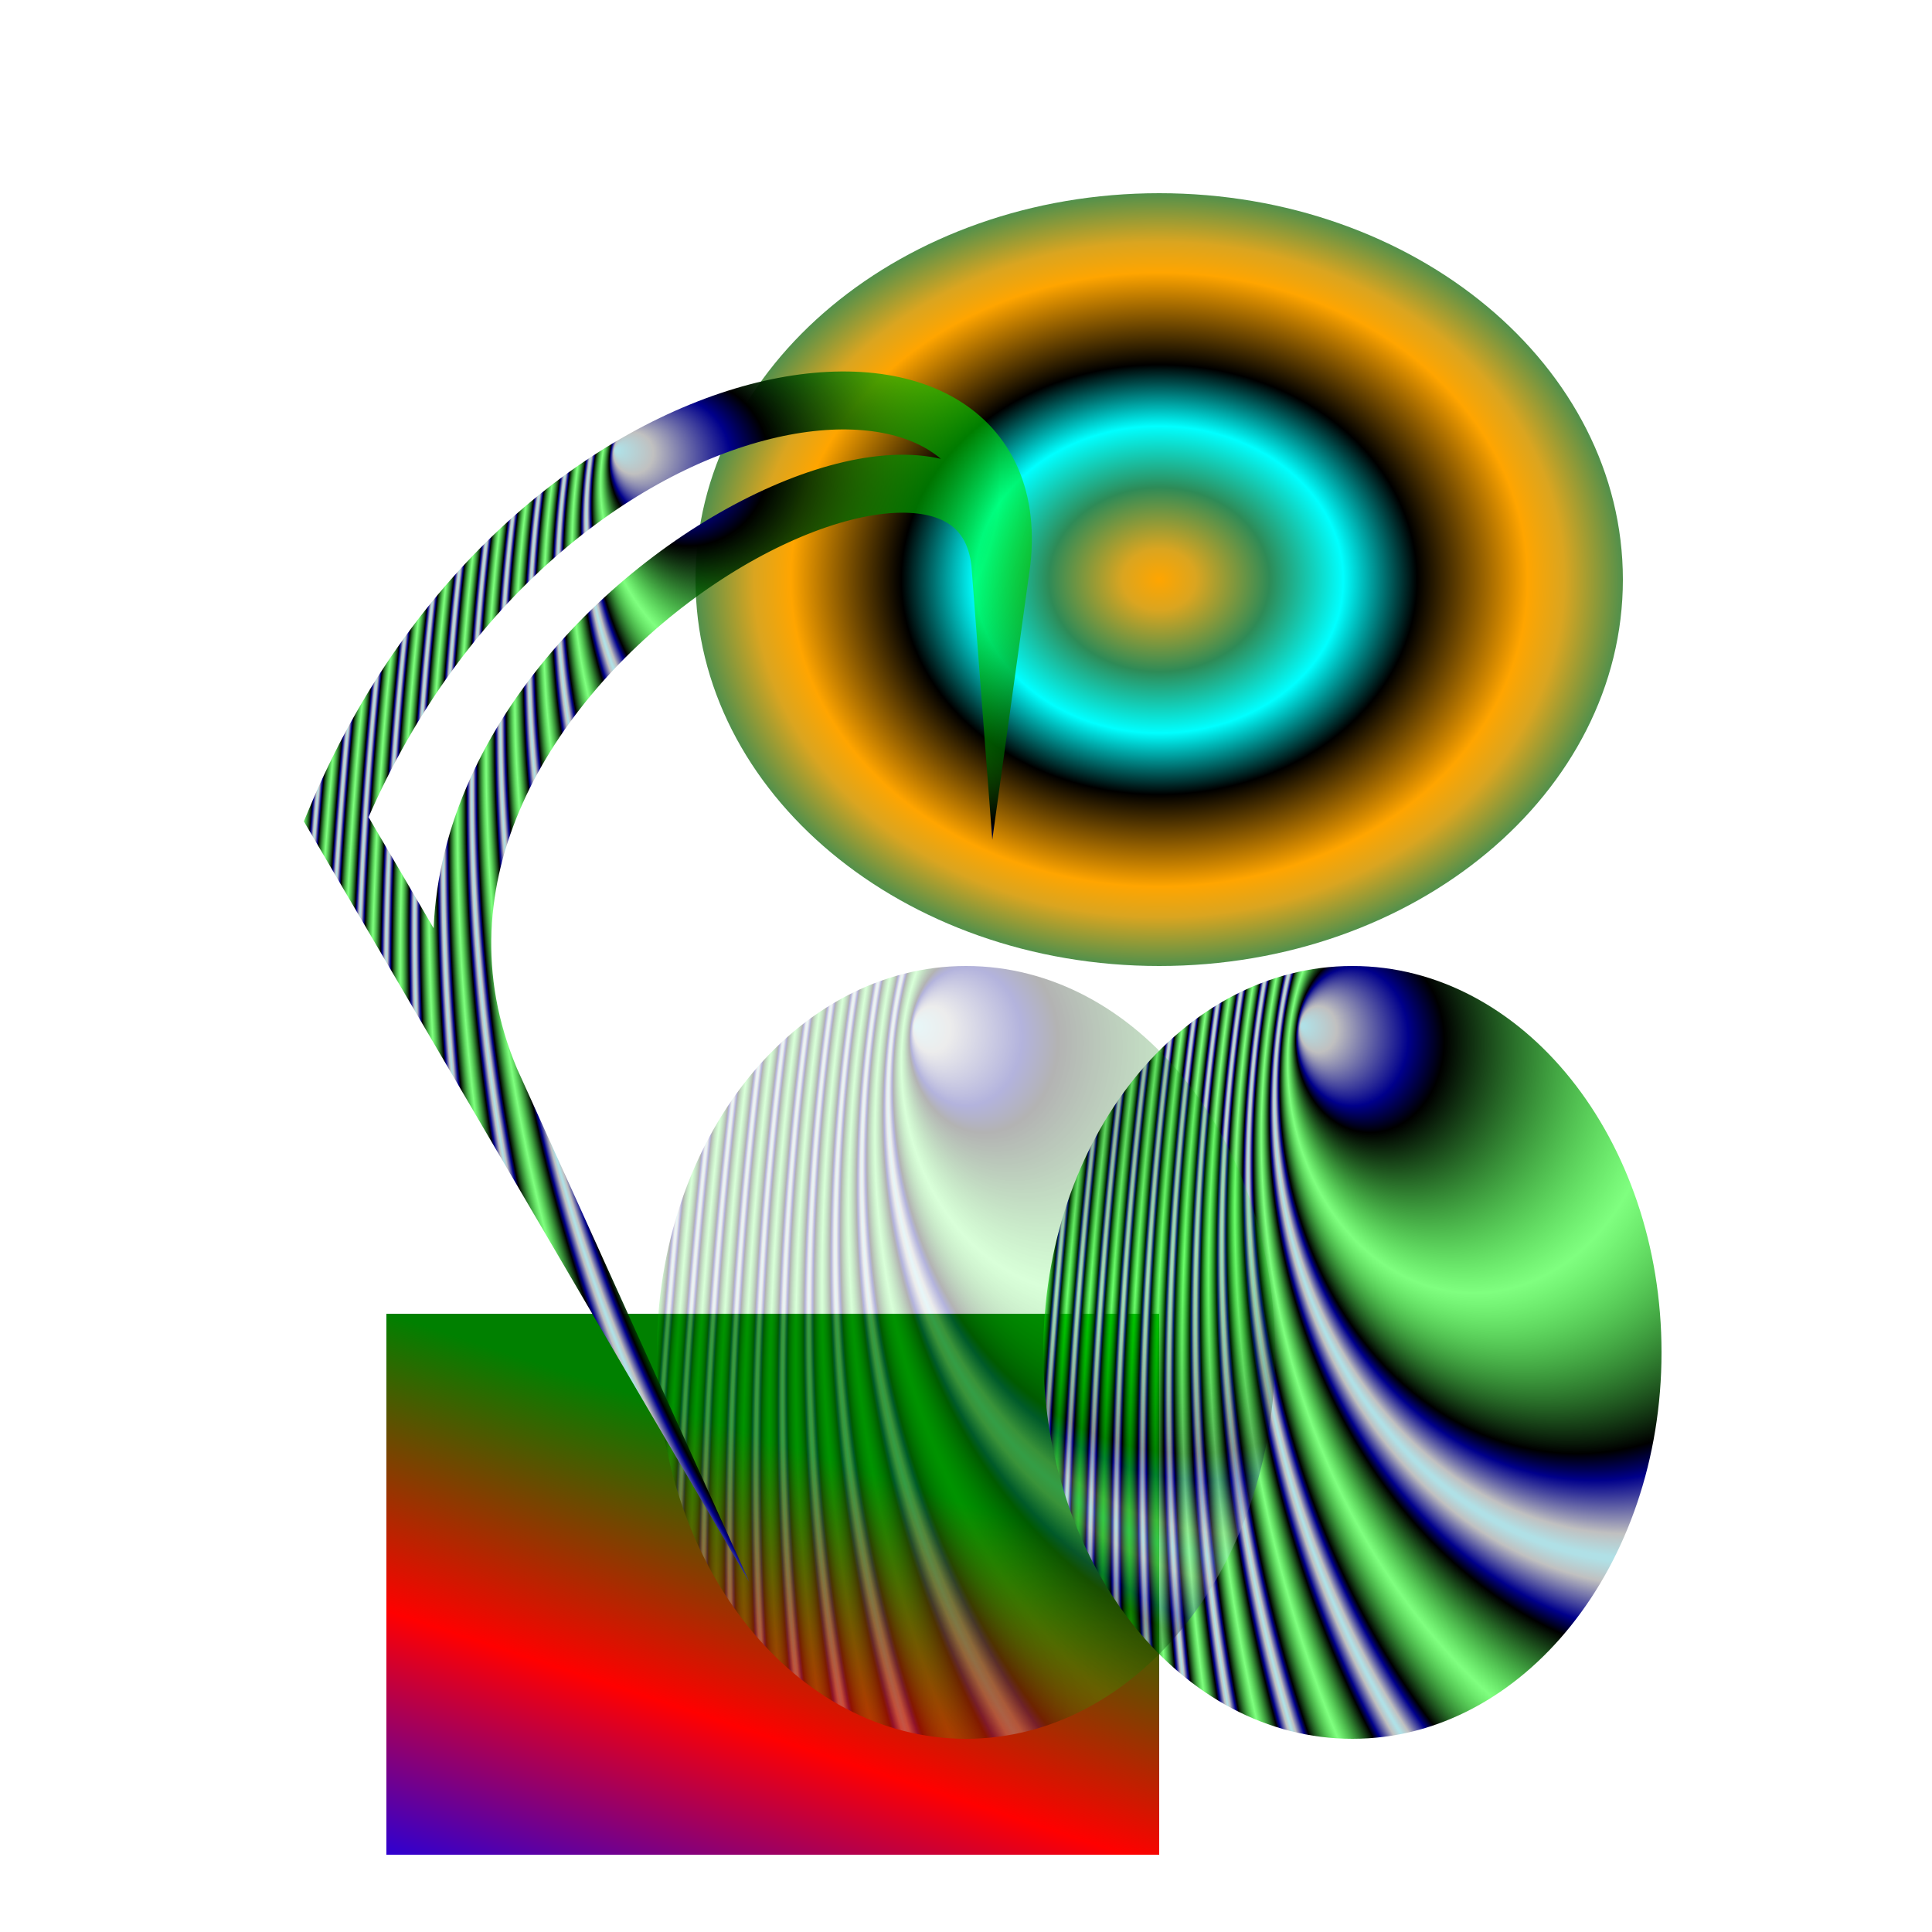
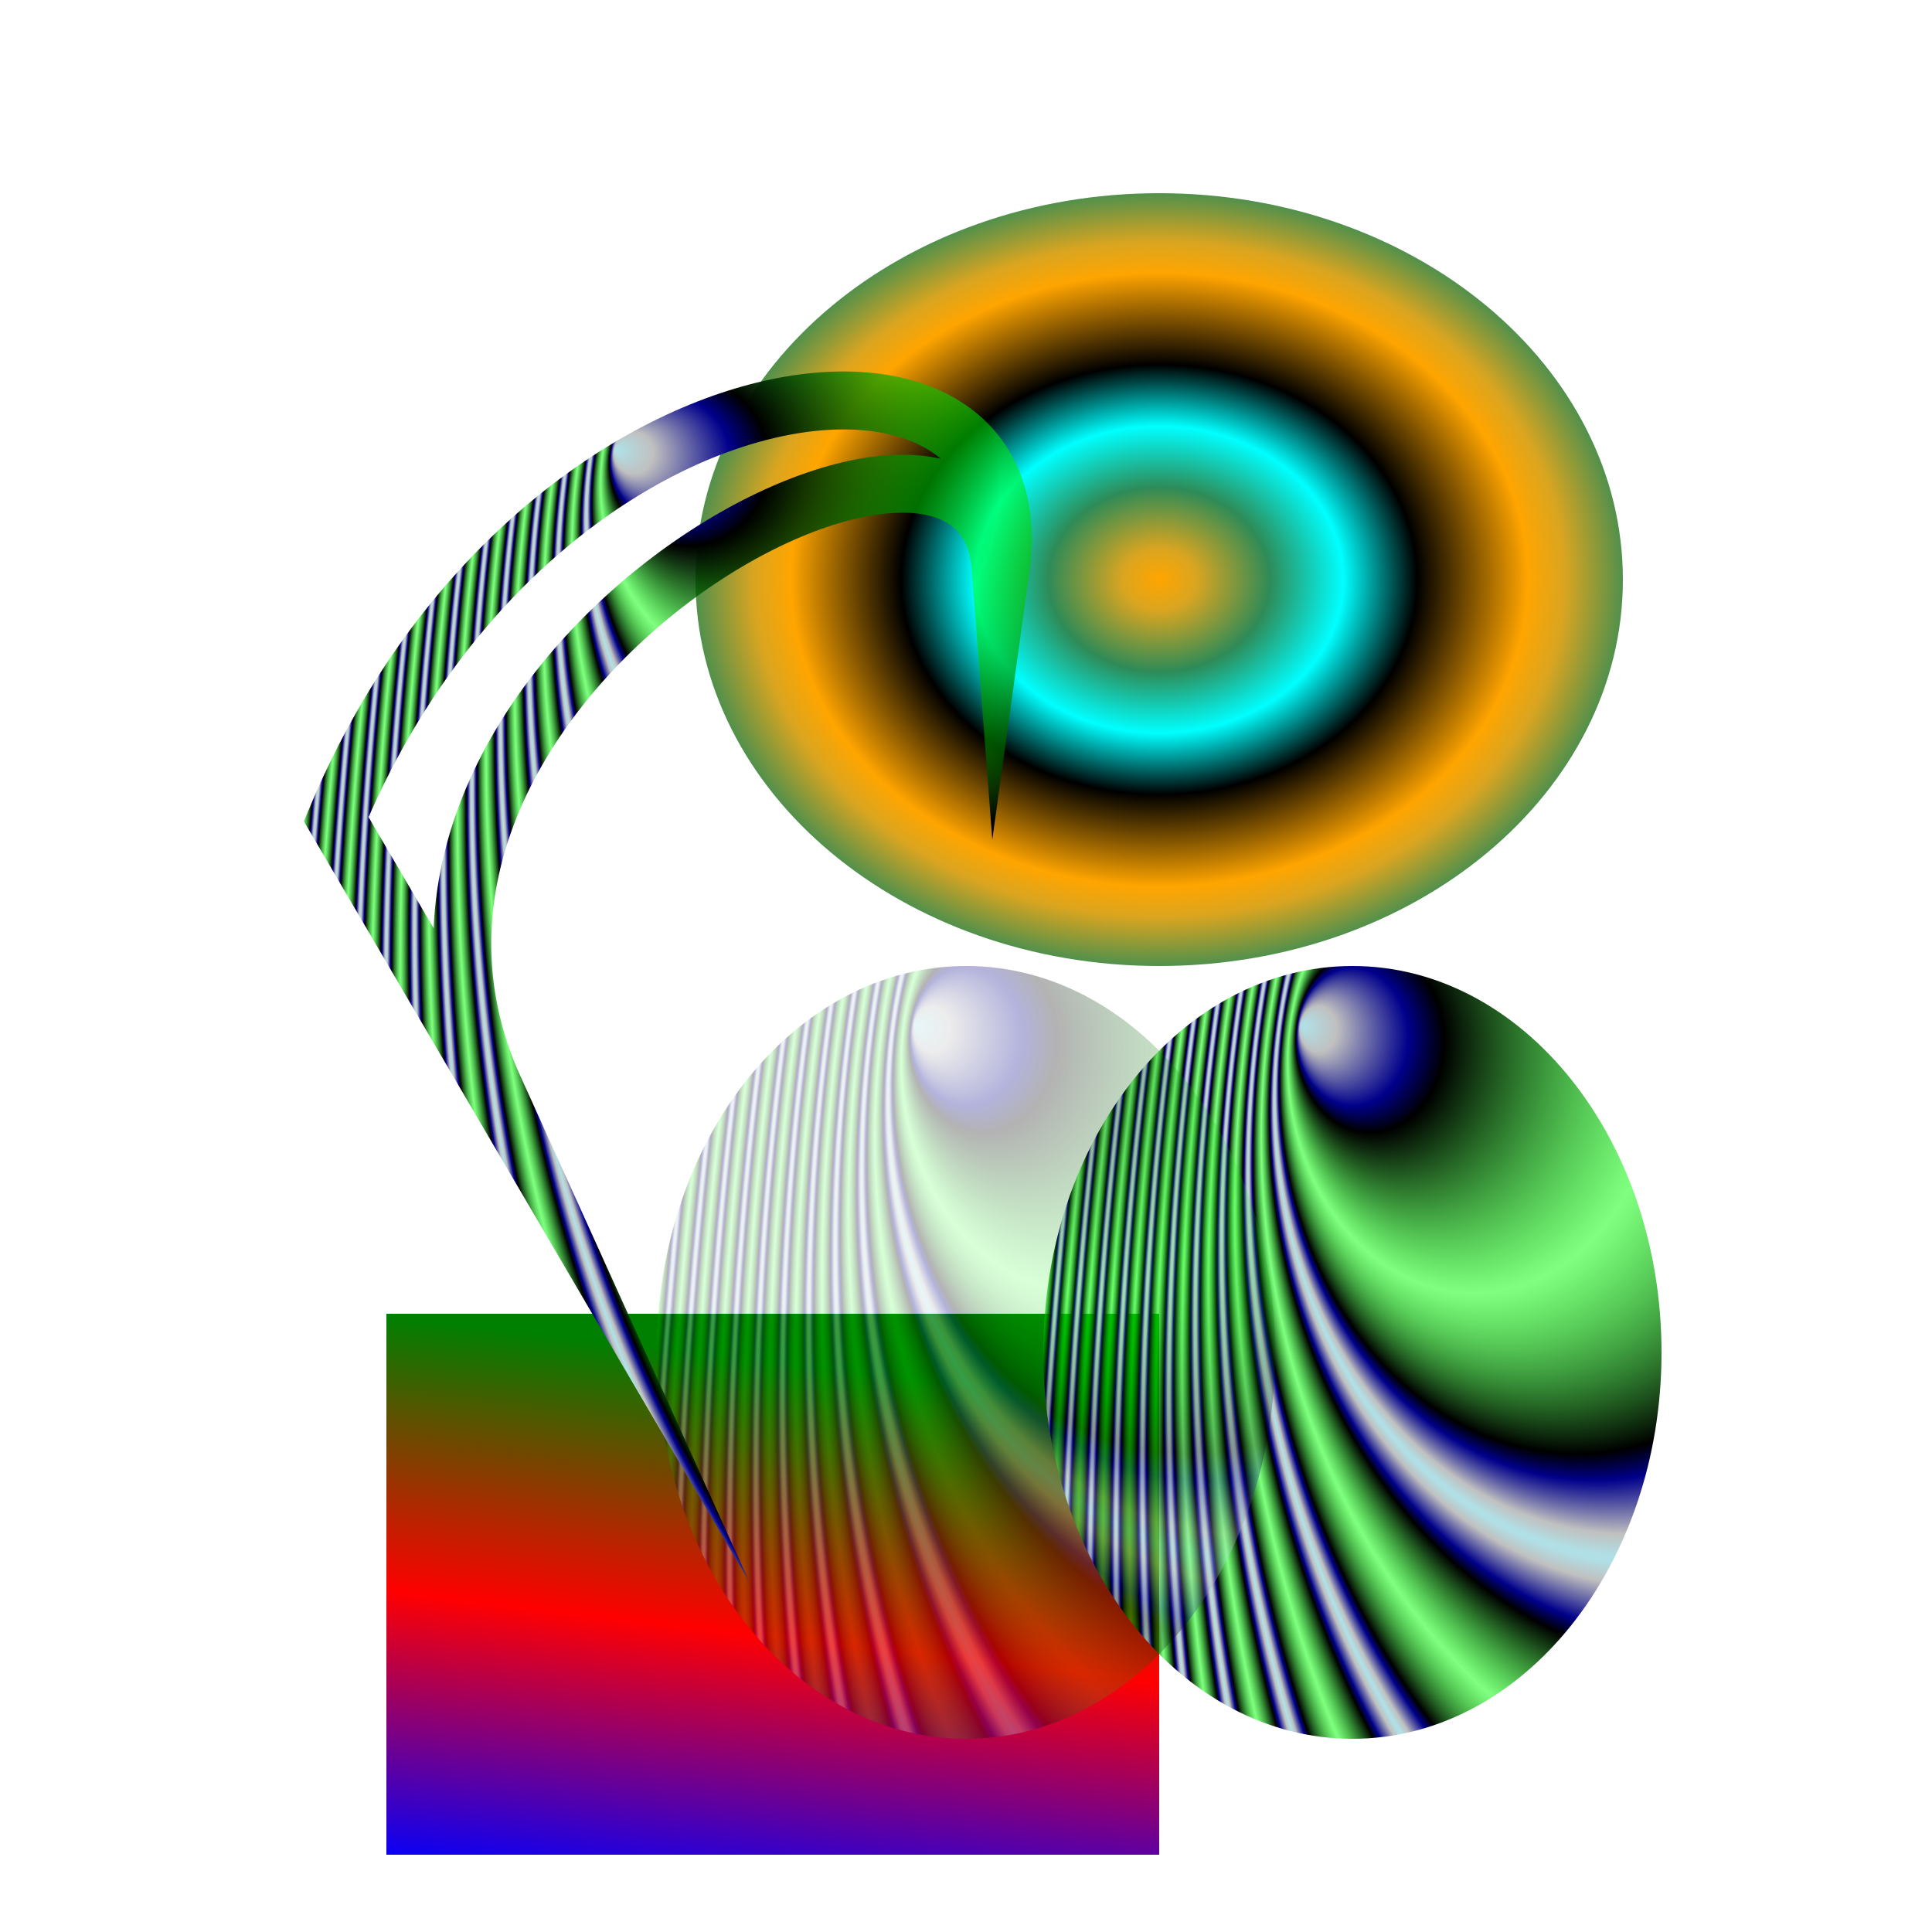
<svg xmlns="http://www.w3.org/2000/svg" width="500" height="500">
  <defs>
    <radialGradient id="rg" cx="50%" cy="50%" fx="30%" fy="30%" r="30%" gradientUnits="objectBoundingBox" gradientTransform="rotate(-35)" spreadMethod="reflect">
      <stop offset="1%" stop-color="powderblue" stop-opacity="1.00" />
      <stop offset="10%" stop-color="silver" stop-opacity="1.00" />
      <stop offset="30%" stop-color="darkblue" stop-opacity="1.00" />
      <stop offset="40%" stop-color="black" stop-opacity="1.00" />
      <stop offset="100%" stop-color="lime" stop-opacity="0.50" />
    </radialGradient>
    <radialGradient id="rg2" cx="50%" cy="50%" r="40%" gradientUnits="objectBoundingBox" spreadMethod="repeat">
      <stop offset="10%" stop-color="goldenrod" />
      <stop offset="30%" stop-color="seagreen" />
      <stop offset="50%" stop-color="cyan" />
      <stop offset="70%" stop-color="black" />
      <stop offset="100%" stop-color="orange" />
    </radialGradient>
-     <linearGradient id="lg" x1="0%" y1="0%" x2="0%" y2="100%" spreadMethod="pad" gradientTransform="rotate(25) ">
+     <linearGradient id="lg" x1="0%" y1="0%" x2="0%" y2="100%" spreadMethod="pad" gradientTransform="rotate(10)">
      <stop offset="0%" stop-color="green" stop-opacity="1.00" />
      <stop offset="50%" stop-color="red" stop-opacity="1.00" />
      <stop offset="100%" stop-color="blue" stop-opacity="1.00" />
    </linearGradient>
  </defs>
  <ellipse cx="300" cy="150" rx="120" ry="100" style="fill:url(#rg2)" />
  <rect x="100" y="340" width="200" height="140" style="fill:url(#lg)" />
  <ellipse cx="350" cy="350" rx="80" ry="100" style="fill:url(#rg)" />
  <ellipse cx="250" cy="350" rx="80" ry="100" opacity="0.3" style="fill:url(#rg)" />
  <path d="M87, 212 C 138, 090,  269, 075, 259, 147 C 254, 081, 080,176, 128, 282z" fill="none" stroke="url(#rg)" stroke-miterlimit="20" stroke-linecap="cubic" stroke-linejoin="arc" stroke-width="15" />
</svg>
